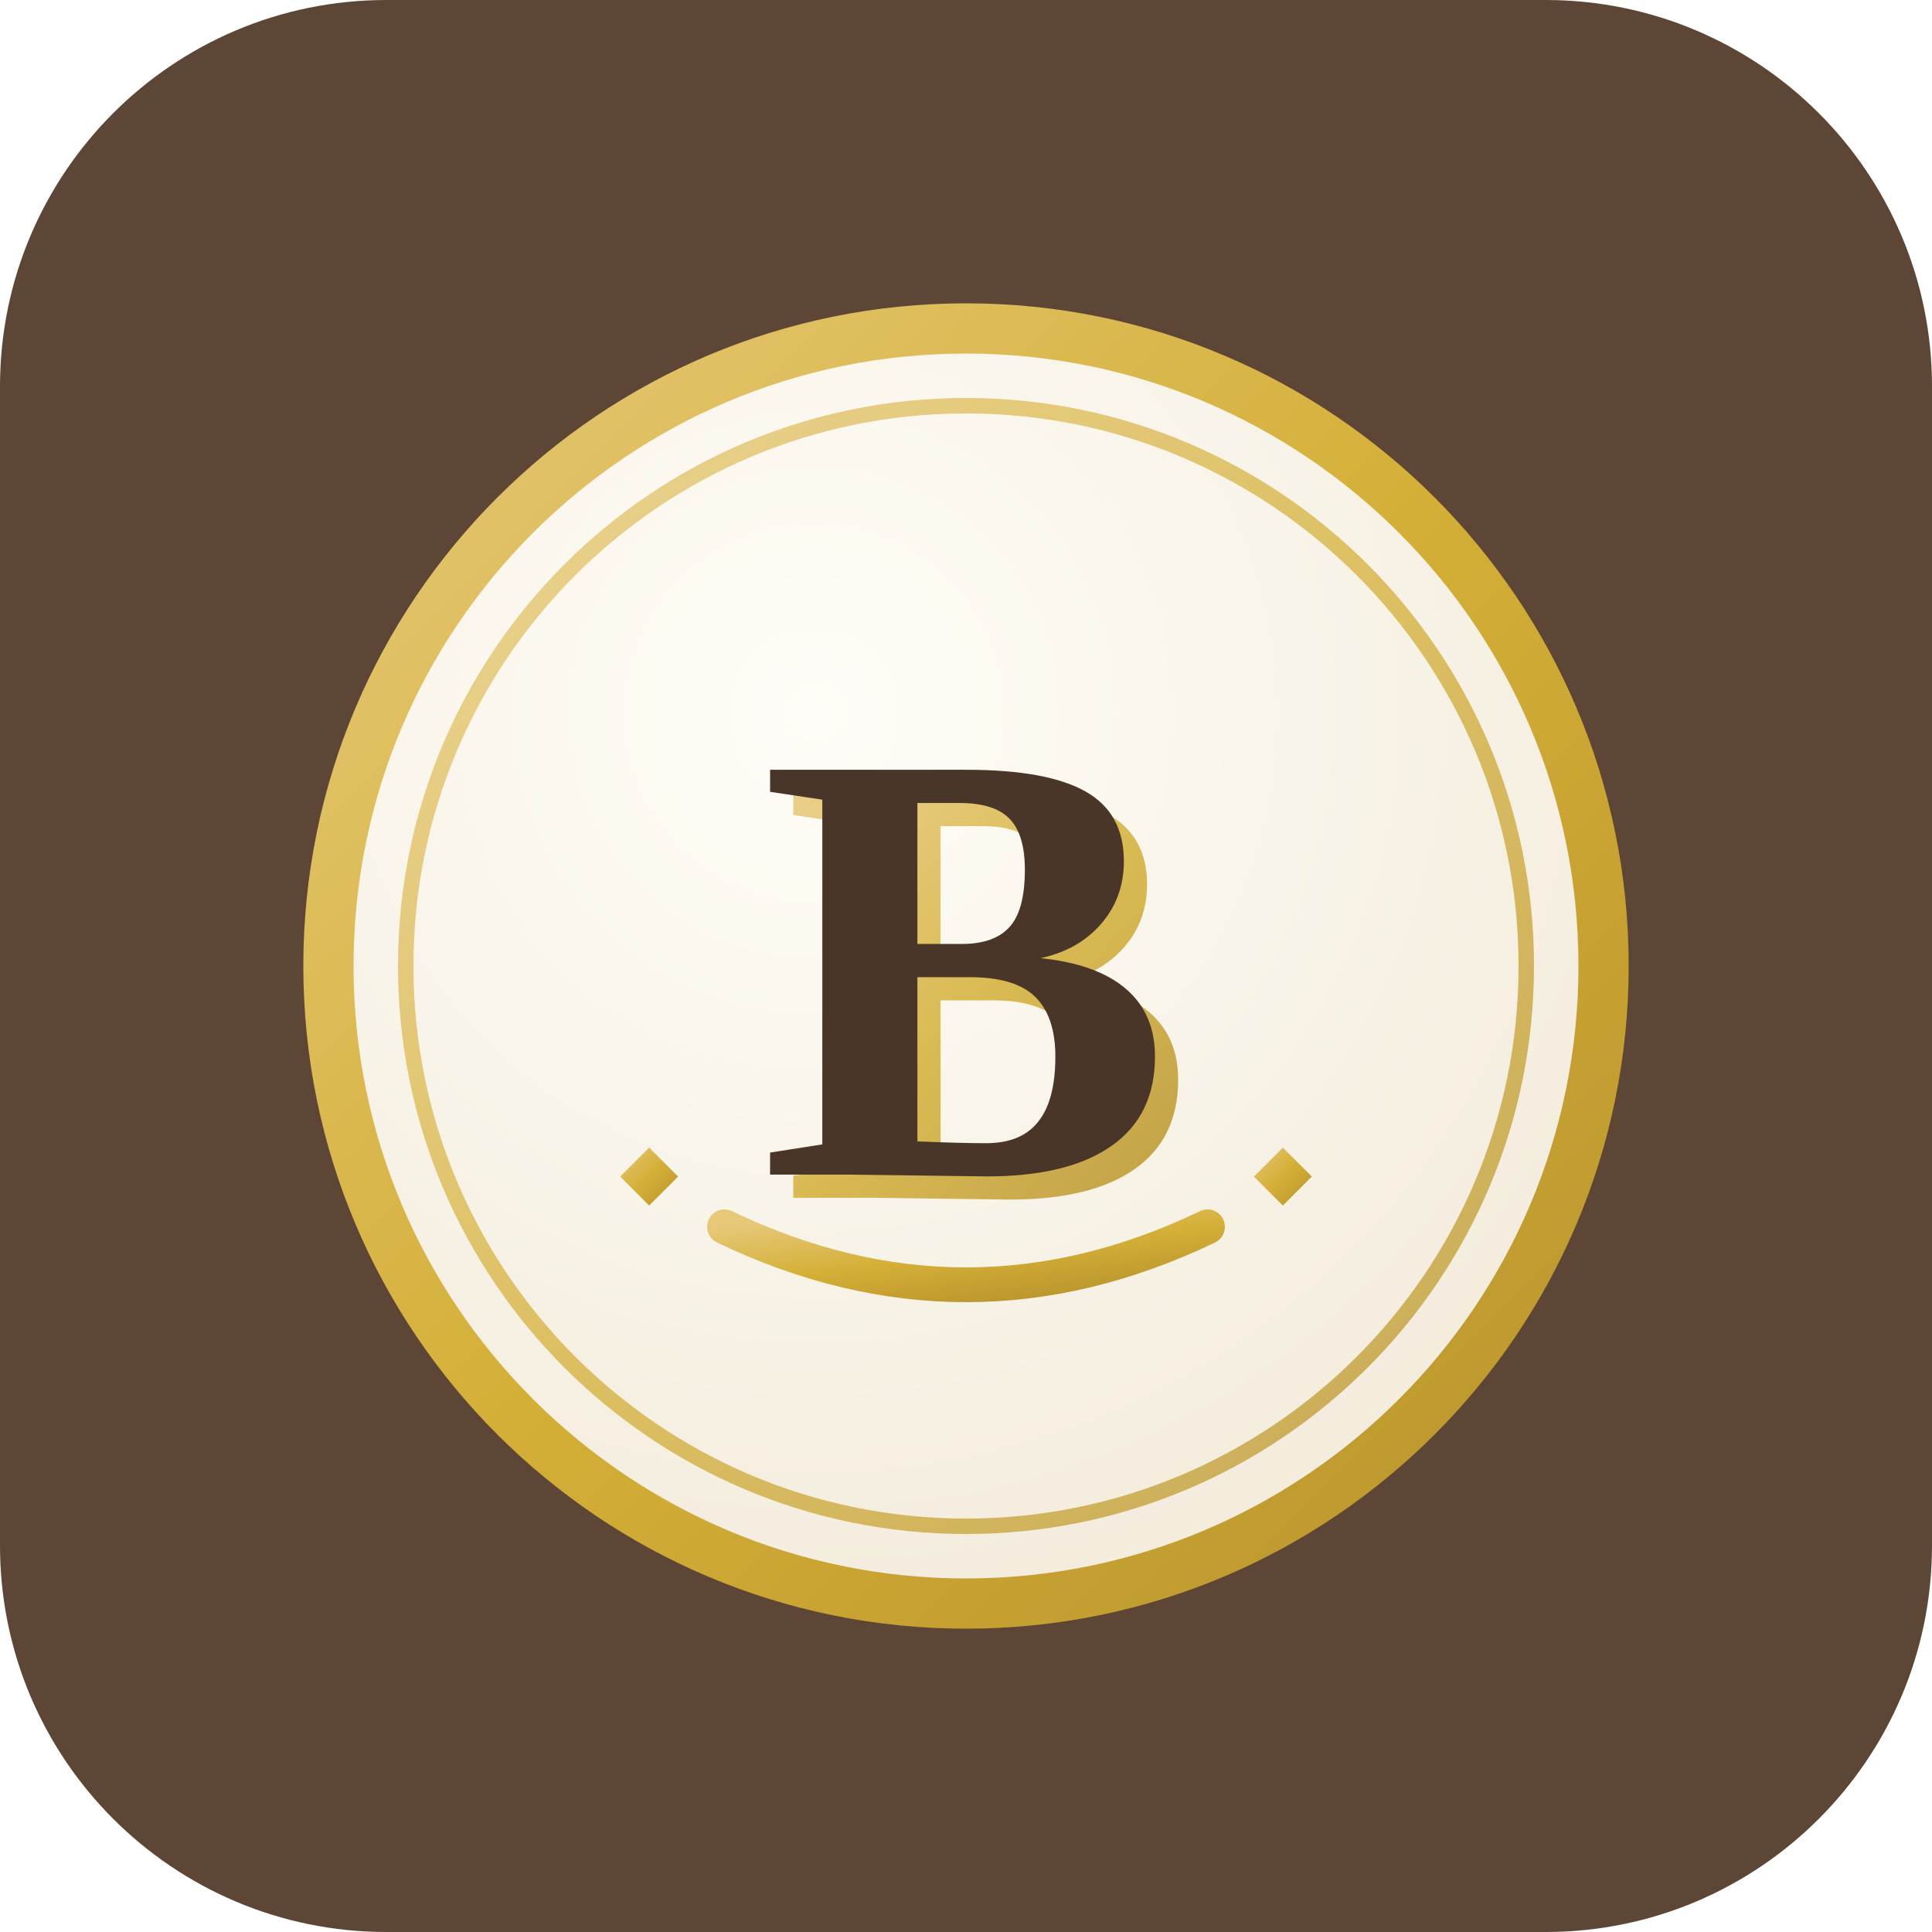
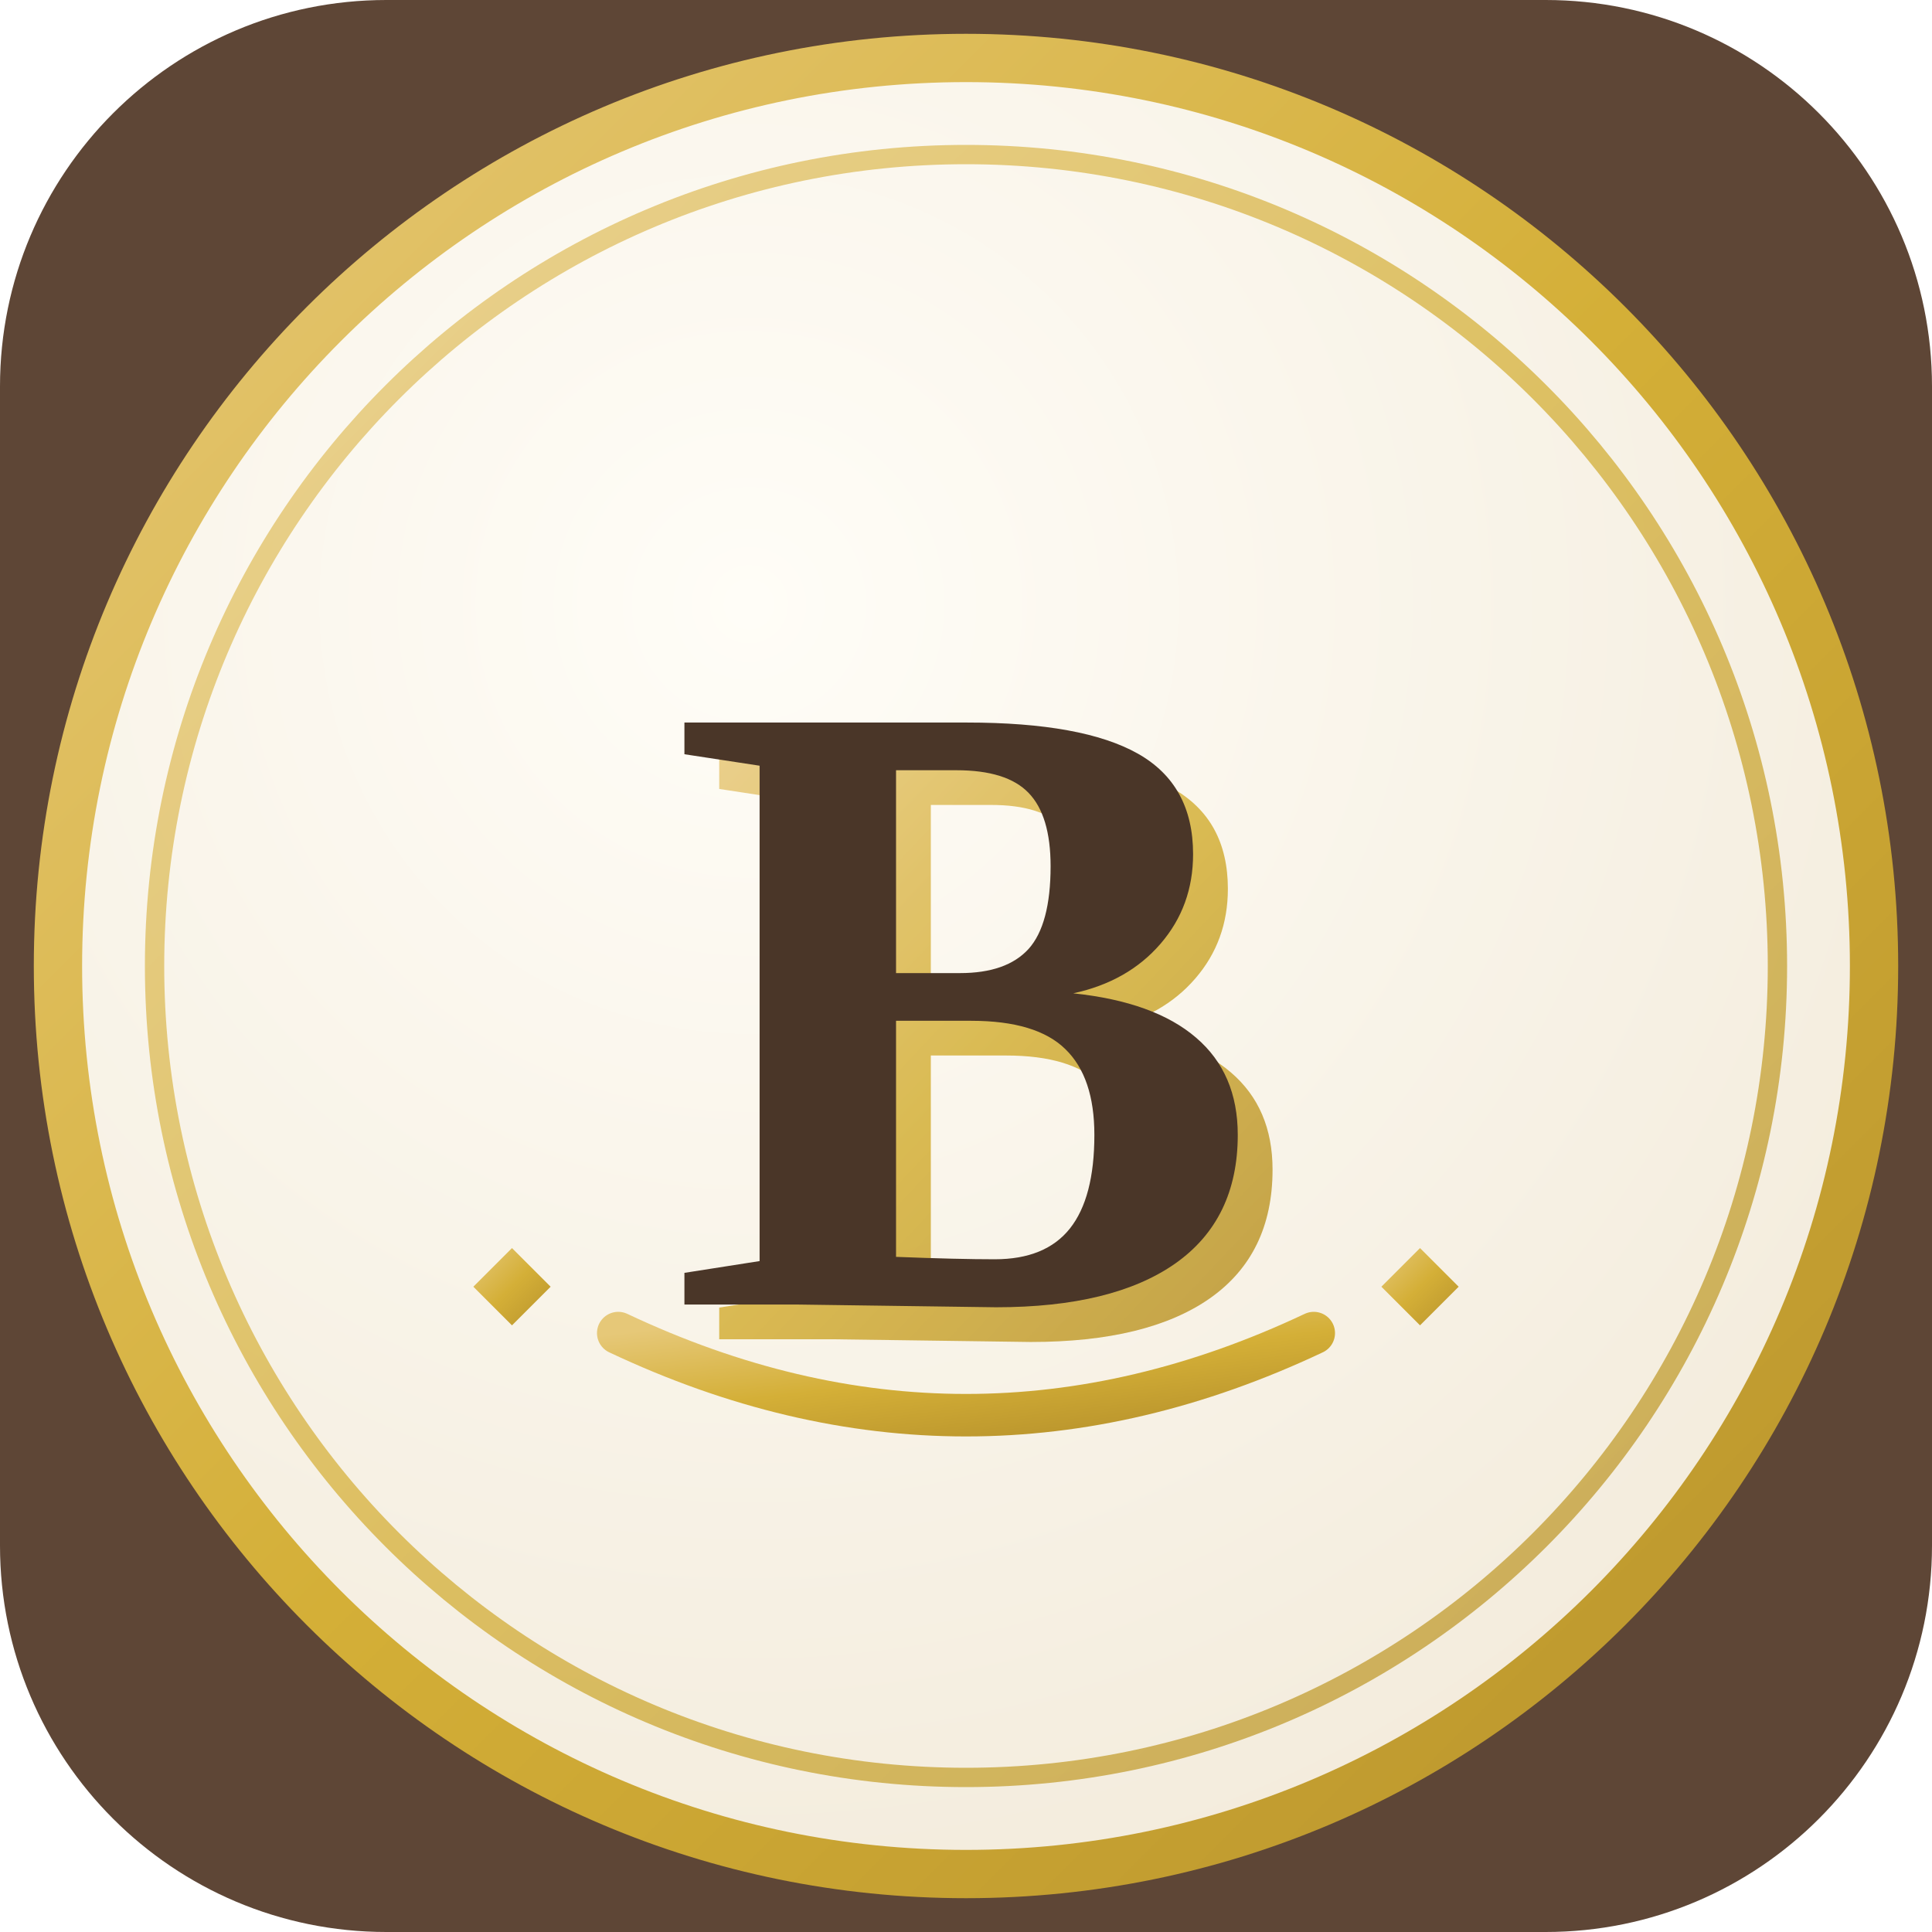
<svg xmlns="http://www.w3.org/2000/svg" viewBox="0 0 100 100">
  <defs>
    <linearGradient id="bazaraGold" x1="0" y1="0" x2="1" y2="1">
      <stop offset="0" stop-color="#e6c878" />
      <stop offset="0.5" stop-color="#d4af37" />
      <stop offset="1" stop-color="#b8932c" />
    </linearGradient>
    <radialGradient id="bazaraIvory" cx="0.38" cy="0.3" r="0.95">
      <stop offset="0" stop-color="#FFFDF7" />
      <stop offset="1" stop-color="#F0E7D5" />
    </radialGradient>
  </defs>
  <rect width="100" height="100" rx="20" fill="#5e4636" />
-   <circle cx="50" cy="50" r="33" fill="url(#bazaraIvory)" stroke="url(#bazaraGold)" stroke-width="2.6" />
-   <circle cx="50" cy="50" r="29" fill="none" stroke="url(#bazaraGold)" stroke-width="0.8" opacity="0.75" />
-   <text x="51.2" y="51.2" text-anchor="middle" dominant-baseline="central" font-family="Georgia, 'Times New Roman', serif" font-weight="700" font-size="32" fill="url(#bazaraGold)" opacity="0.85">B</text>
-   <text x="50" y="50" text-anchor="middle" dominant-baseline="central" font-family="Georgia, 'Times New Roman', serif" font-weight="700" font-size="32" fill="#4a3628">B</text>
-   <path d="M37.5 63.5 Q50 69.5 62.5 63.5" fill="none" stroke="url(#bazaraGold)" stroke-width="1.8" stroke-linecap="round" />
-   <path d="M33.6 59.4 l1.5 1.5 -1.5 1.5 -1.5 -1.5 Z" fill="url(#bazaraGold)" />
-   <path d="M66.4 59.4 l1.5 1.5 -1.5 1.5 -1.5 -1.5 Z" fill="url(#bazaraGold)" />
+   <circle cx="50" cy="50" r="47" fill="url(#bazaraIvory)" stroke="url(#bazaraGold)" stroke-width="2.5" />
+   <circle cx="50" cy="50" r="42" fill="none" stroke="url(#bazaraGold)" stroke-width="1" opacity="0.75" />
+   <text x="51.8" y="53.8" text-anchor="middle" dominant-baseline="central" font-family="Georgia, 'Times New Roman', serif" font-weight="700" font-size="46" fill="url(#bazaraGold)" opacity="0.85">B</text>
+   <text x="50" y="52" text-anchor="middle" dominant-baseline="central" font-family="Georgia, 'Times New Roman', serif" font-weight="700" font-size="46" fill="#4a3628">B</text>
+   <path d="M32 69 Q50 77.5 68 69" fill="none" stroke="url(#bazaraGold)" stroke-width="2.2" stroke-linecap="round" />
+   <path d="M26.5 64.6 l2 2 -2 2 -2 -2 Z" fill="url(#bazaraGold)" />
+   <path d="M73.5 64.6 l2 2 -2 2 -2 -2 Z" fill="url(#bazaraGold)" />
</svg>
